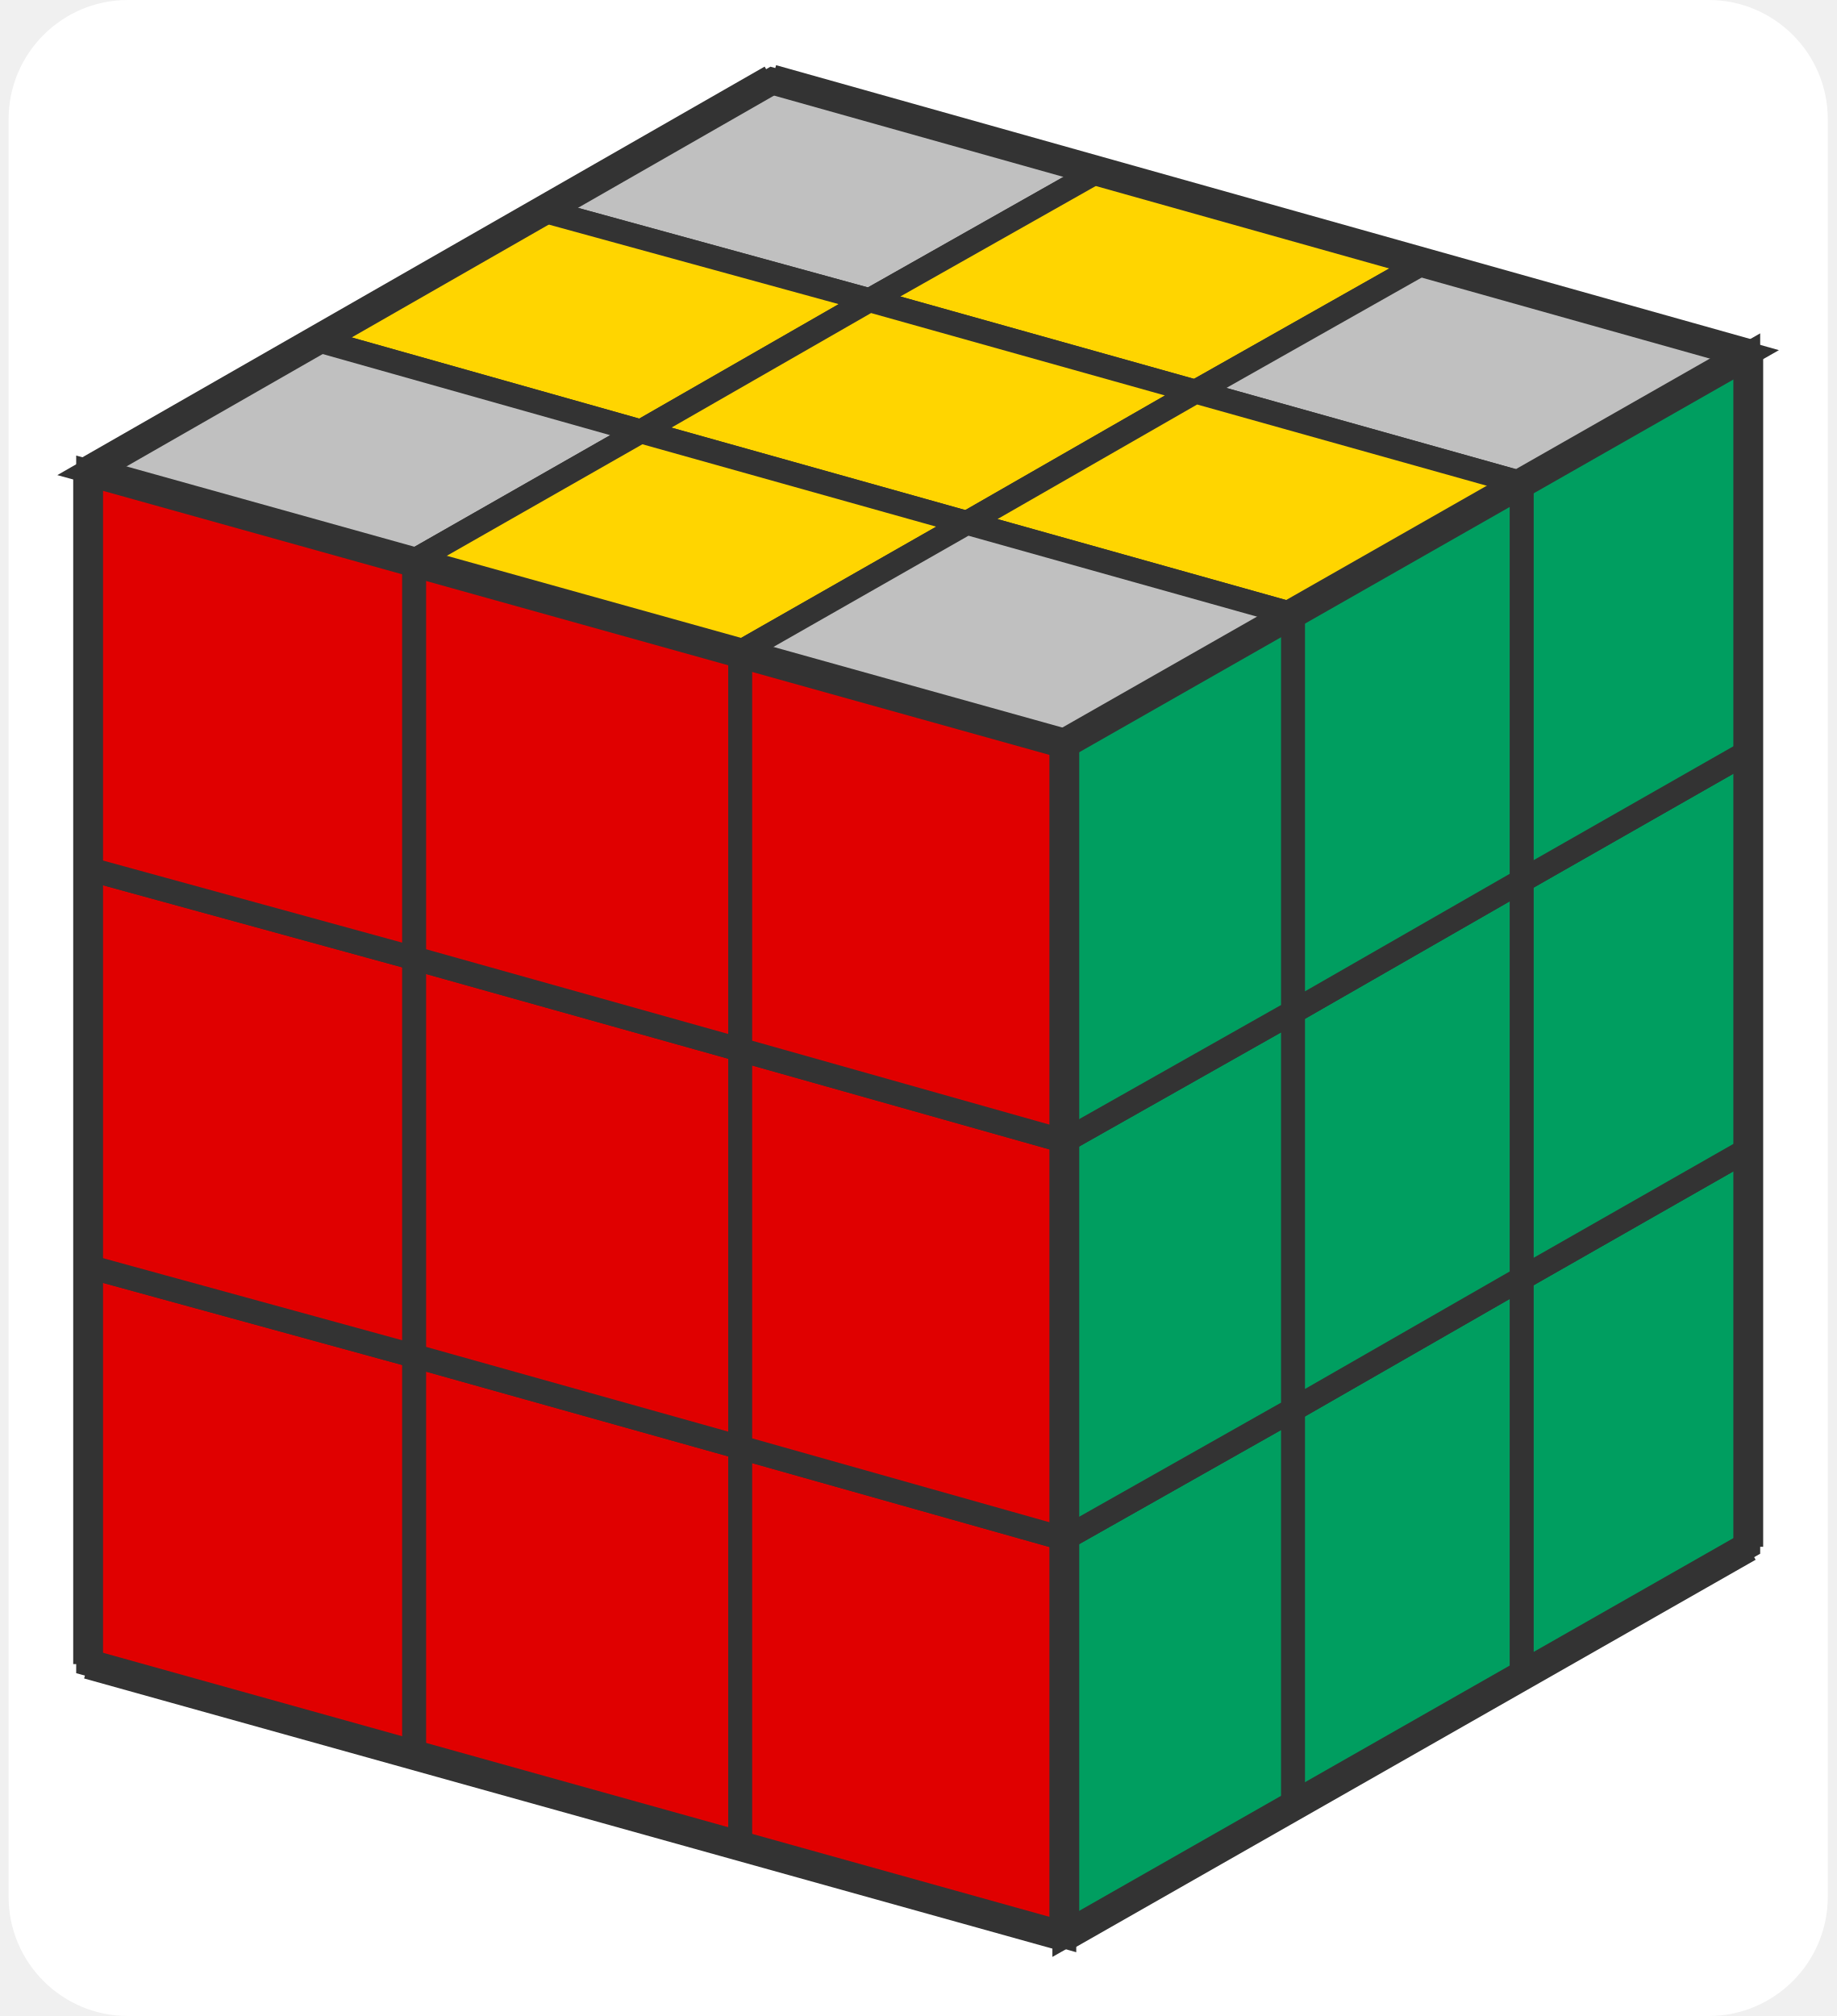
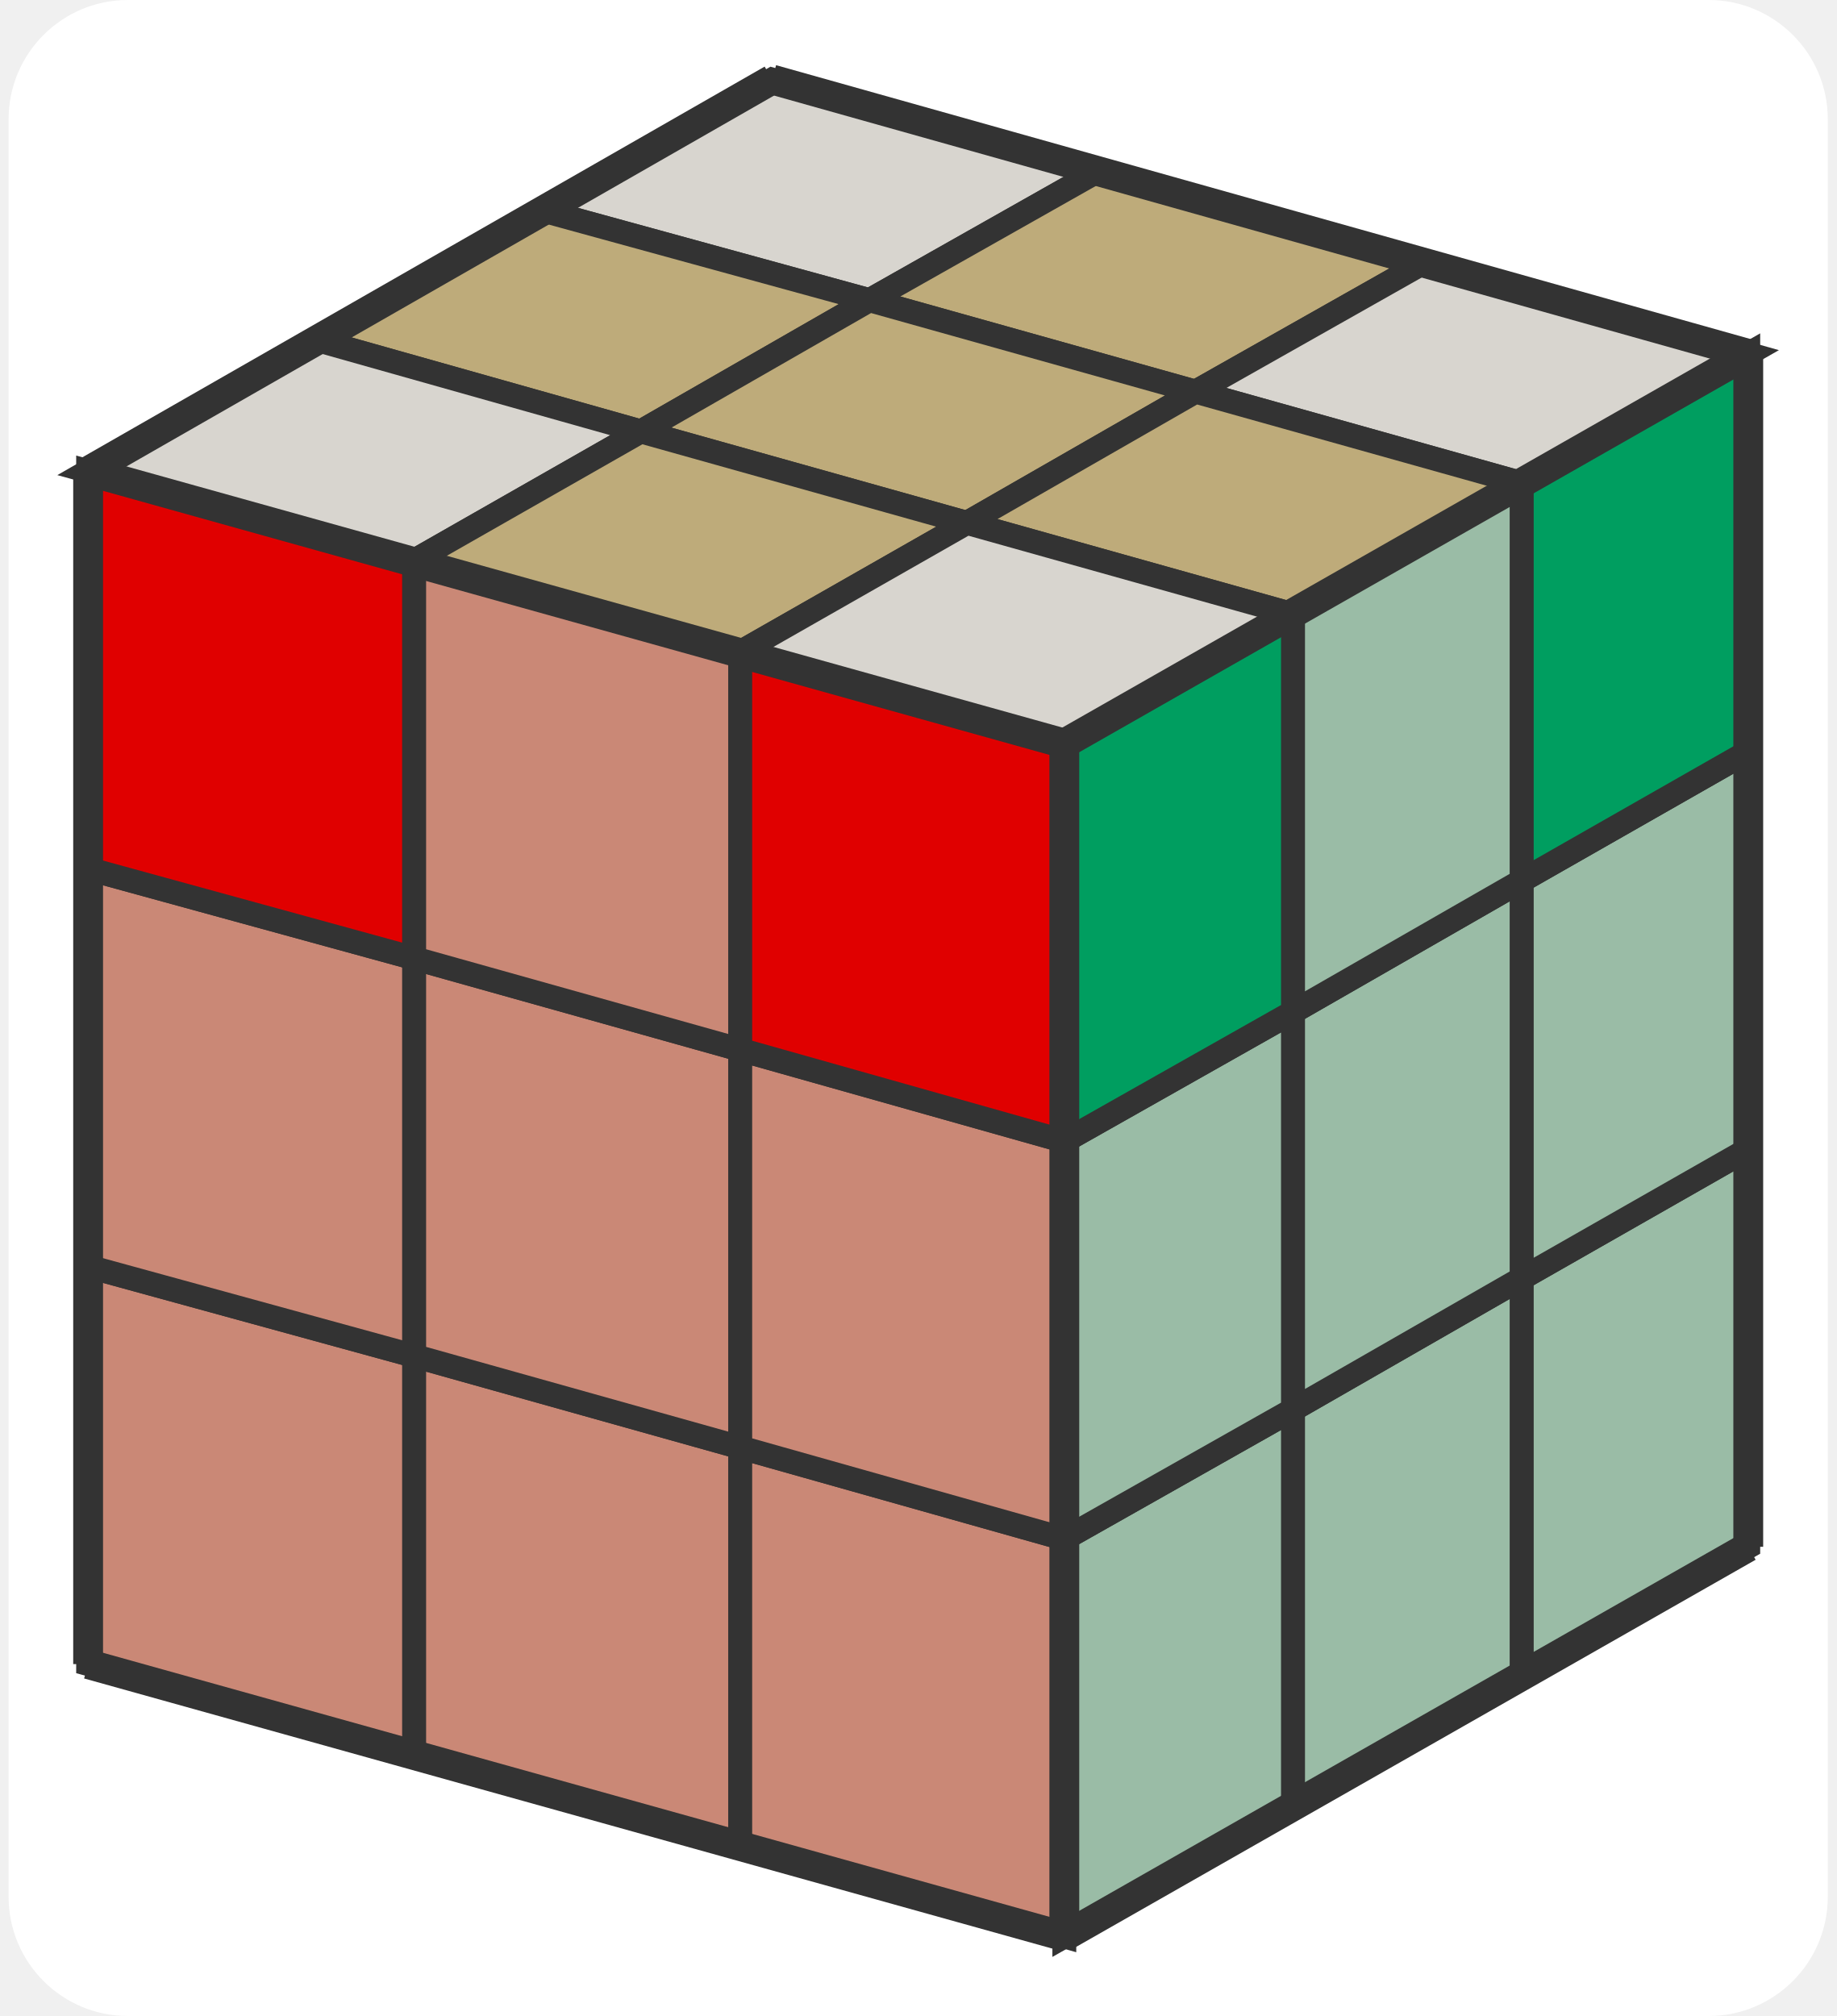
<svg xmlns="http://www.w3.org/2000/svg" baseProfile="full" height="101px" version="1.1" viewBox="39.1 20.0 91.5 101.4" width="92px">
  <defs>
    <style type="text/css">.bg{fill:#FFFFFF}.paper{fill:#FFFFFF}.ink{fill:#222222}.ink-stroke{stroke:#222222}@media (prefers-color-scheme:light){.bg{fill:none}}@media (prefers-color-scheme:dark){.bg{fill:none}.paper{fill:#161412}.ink{fill:#ECE8E1}.ink-stroke{stroke:#ECE8E1}}</style>
  </defs>
  <rect class="bg" fill="#FFFFFF" height="101.4" rx="6" ry="6" width="91.5" x="39.1" y="20.0" />
-   <polygon fill="#009E60" points="126.6,77.8 115.2,84.3 115.2,104.3 126.6,97.8" stroke="#333333" stroke-width="1.2" />
-   <polygon fill="#009E60" points="126.6,57.8 115.2,64.3 115.2,84.3 126.6,77.8" stroke="#333333" stroke-width="1.2" />
+   <polygon fill="#9ABCA6" points="126.6,77.8 115.2,84.3 115.2,104.3 126.6,97.8" stroke="#333333" stroke-width="1.2" />
+   <polygon fill="#9ABCA6" points="126.6,57.8 115.2,64.3 115.2,84.3 126.6,77.8" stroke="#333333" stroke-width="1.2" />
  <polygon fill="#009E60" points="126.6,37.8 115.2,44.3 115.2,64.3 126.6,57.8" stroke="#333333" stroke-width="1.2" />
-   <polygon fill="#009E60" points="115.2,84.3 103.7,90.9 103.7,110.9 115.2,104.3" stroke="#333333" stroke-width="1.2" />
-   <polygon fill="#009E60" points="115.2,64.3 103.7,70.9 103.7,90.9 115.2,84.3" stroke="#333333" stroke-width="1.2" />
-   <polygon fill="#009E60" points="115.2,44.3 103.7,50.9 103.7,70.9 115.2,64.3" stroke="#333333" stroke-width="1.2" />
-   <polygon fill="#009E60" points="103.7,90.9 92.2,97.4 92.2,117.4 103.7,110.9" stroke="#333333" stroke-width="1.2" />
-   <polygon fill="#009E60" points="103.7,70.9 92.2,77.4 92.2,97.4 103.7,90.9" stroke="#333333" stroke-width="1.2" />
+   <polygon fill="#9ABCA6" points="115.2,84.3 103.7,90.9 103.7,110.9 115.2,104.3" stroke="#333333" stroke-width="1.2" />
+   <polygon fill="#9ABCA6" points="115.2,64.3 103.7,70.9 103.7,90.9 115.2,84.3" stroke="#333333" stroke-width="1.2" />
+   <polygon fill="#9ABCA6" points="115.2,44.3 103.7,50.9 103.7,70.9 115.2,64.3" stroke="#333333" stroke-width="1.2" />
+   <polygon fill="#9ABCA6" points="103.7,90.9 92.2,97.4 92.2,117.4 103.7,110.9" stroke="#333333" stroke-width="1.2" />
+   <polygon fill="#9ABCA6" points="103.7,70.9 92.2,77.4 92.2,97.4 103.7,90.9" stroke="#333333" stroke-width="1.2" />
  <polygon fill="#009E60" points="103.7,50.9 92.2,57.4 92.2,77.4 103.7,70.9" stroke="#333333" stroke-width="1.2" />
-   <polygon fill="#E00000" points="43.1,83.7 59.5,88.2 59.5,108.2 43.1,103.7" stroke="#333333" stroke-width="1.2" />
-   <polygon fill="#E00000" points="43.1,63.7 59.5,68.2 59.5,88.2 43.1,83.7" stroke="#333333" stroke-width="1.2" />
+   <polygon fill="#CA8876" points="43.1,83.7 59.5,88.2 59.5,108.2 43.1,103.7" stroke="#333333" stroke-width="1.2" />
+   <polygon fill="#CA8876" points="43.1,63.7 59.5,68.2 59.5,88.2 43.1,83.7" stroke="#333333" stroke-width="1.2" />
  <polygon fill="#E00000" points="43.1,43.7 59.5,48.2 59.5,68.2 43.1,63.7" stroke="#333333" stroke-width="1.2" />
-   <polygon fill="#E00000" points="59.5,88.2 75.9,92.8 75.9,112.8 59.5,108.2" stroke="#333333" stroke-width="1.2" />
-   <polygon fill="#E00000" points="59.5,68.2 75.9,72.8 75.9,92.8 59.5,88.2" stroke="#333333" stroke-width="1.2" />
-   <polygon fill="#E00000" points="59.5,48.2 75.9,52.8 75.9,72.8 59.5,68.2" stroke="#333333" stroke-width="1.2" />
-   <polygon fill="#E00000" points="75.9,92.8 92.2,97.4 92.2,117.4 75.9,112.8" stroke="#333333" stroke-width="1.2" />
-   <polygon fill="#E00000" points="75.9,72.8 92.2,77.4 92.2,97.4 75.9,92.8" stroke="#333333" stroke-width="1.2" />
+   <polygon fill="#CA8876" points="59.5,88.2 75.9,92.8 75.9,112.8 59.5,108.2" stroke="#333333" stroke-width="1.2" />
+   <polygon fill="#CA8876" points="59.5,68.2 75.9,72.8 75.9,92.8 59.5,88.2" stroke="#333333" stroke-width="1.2" />
+   <polygon fill="#CA8876" points="59.5,48.2 75.9,52.8 75.9,72.8 59.5,68.2" stroke="#333333" stroke-width="1.2" />
+   <polygon fill="#CA8876" points="75.9,92.8 92.2,97.4 92.2,117.4 75.9,112.8" stroke="#333333" stroke-width="1.2" />
+   <polygon fill="#CA8876" points="75.9,72.8 92.2,77.4 92.2,97.4 75.9,92.8" stroke="#333333" stroke-width="1.2" />
  <polygon fill="#E00000" points="75.9,52.8 92.2,57.4 92.2,77.4 75.9,72.8" stroke="#333333" stroke-width="1.2" />
-   <polygon fill="#C0C0C0" points="77.5,24.0 93.9,28.6 82.4,35.1 66.0,30.6" stroke="#333333" stroke-width="1.2" />
-   <polygon fill="#FFD500" points="66.0,30.6 82.4,35.1 70.9,41.7 54.6,37.1" stroke="#333333" stroke-width="1.2" />
-   <polygon fill="#C0C0C0" points="54.6,37.1 70.9,41.7 59.5,48.2 43.1,43.7" stroke="#333333" stroke-width="1.2" />
-   <polygon fill="#FFD500" points="93.9,28.6 110.3,33.2 98.8,39.7 82.4,35.1" stroke="#333333" stroke-width="1.2" />
-   <polygon fill="#FFD500" points="82.4,35.1 98.8,39.7 87.3,46.3 70.9,41.7" stroke="#333333" stroke-width="1.2" />
-   <polygon fill="#FFD500" points="70.9,41.7 87.3,46.3 75.9,52.8 59.5,48.2" stroke="#333333" stroke-width="1.2" />
-   <polygon fill="#C0C0C0" points="110.3,33.2 126.6,37.8 115.2,44.3 98.8,39.7" stroke="#333333" stroke-width="1.2" />
-   <polygon fill="#FFD500" points="98.8,39.7 115.2,44.3 103.7,50.9 87.3,46.3" stroke="#333333" stroke-width="1.2" />
-   <polygon fill="#C0C0C0" points="87.3,46.3 103.7,50.9 92.2,57.4 75.9,52.8" stroke="#333333" stroke-width="1.2" />
+   <polygon fill="#D8D5CF" points="77.5,24.0 93.9,28.6 82.4,35.1 66.0,30.6" stroke="#333333" stroke-width="1.2" />
+   <polygon fill="#BEAB7A" points="66.0,30.6 82.4,35.1 70.9,41.7 54.6,37.1" stroke="#333333" stroke-width="1.2" />
+   <polygon fill="#D8D5CF" points="54.6,37.1 70.9,41.7 59.5,48.2 43.1,43.7" stroke="#333333" stroke-width="1.2" />
+   <polygon fill="#BEAB7A" points="93.9,28.6 110.3,33.2 98.8,39.7 82.4,35.1" stroke="#333333" stroke-width="1.2" />
+   <polygon fill="#BEAB7A" points="82.4,35.1 98.8,39.7 87.3,46.3 70.9,41.7" stroke="#333333" stroke-width="1.2" />
+   <polygon fill="#BEAB7A" points="70.9,41.7 87.3,46.3 75.9,52.8 59.5,48.2" stroke="#333333" stroke-width="1.2" />
+   <polygon fill="#D8D5CF" points="110.3,33.2 126.6,37.8 115.2,44.3 98.8,39.7" stroke="#333333" stroke-width="1.2" />
+   <polygon fill="#BEAB7A" points="98.8,39.7 115.2,44.3 103.7,50.9 87.3,46.3" stroke="#333333" stroke-width="1.2" />
+   <polygon fill="#D8D5CF" points="87.3,46.3 103.7,50.9 92.2,57.4 75.9,52.8" stroke="#333333" stroke-width="1.2" />
  <line stroke="#333333" stroke-width="1.5" x1="77.5" x2="126.6" y1="24.0" y2="37.8" />
  <line stroke="#333333" stroke-width="1.5" x1="126.6" x2="126.6" y1="37.8" y2="97.8" />
  <line stroke="#333333" stroke-width="1.5" x1="126.6" x2="92.2" y1="97.8" y2="117.4" />
  <line stroke="#333333" stroke-width="1.5" x1="92.2" x2="43.1" y1="117.4" y2="103.7" />
  <line stroke="#333333" stroke-width="1.5" x1="43.1" x2="43.1" y1="103.7" y2="43.7" />
  <line stroke="#333333" stroke-width="1.5" x1="43.1" x2="77.5" y1="43.7" y2="24.0" />
  <line stroke="#333333" stroke-width="1.5" x1="92.2" x2="43.1" y1="57.4" y2="43.7" />
  <line stroke="#333333" stroke-width="1.5" x1="92.2" x2="126.6" y1="57.4" y2="37.8" />
  <line stroke="#333333" stroke-width="1.5" x1="92.2" x2="92.2" y1="57.4" y2="117.4" />
</svg>
